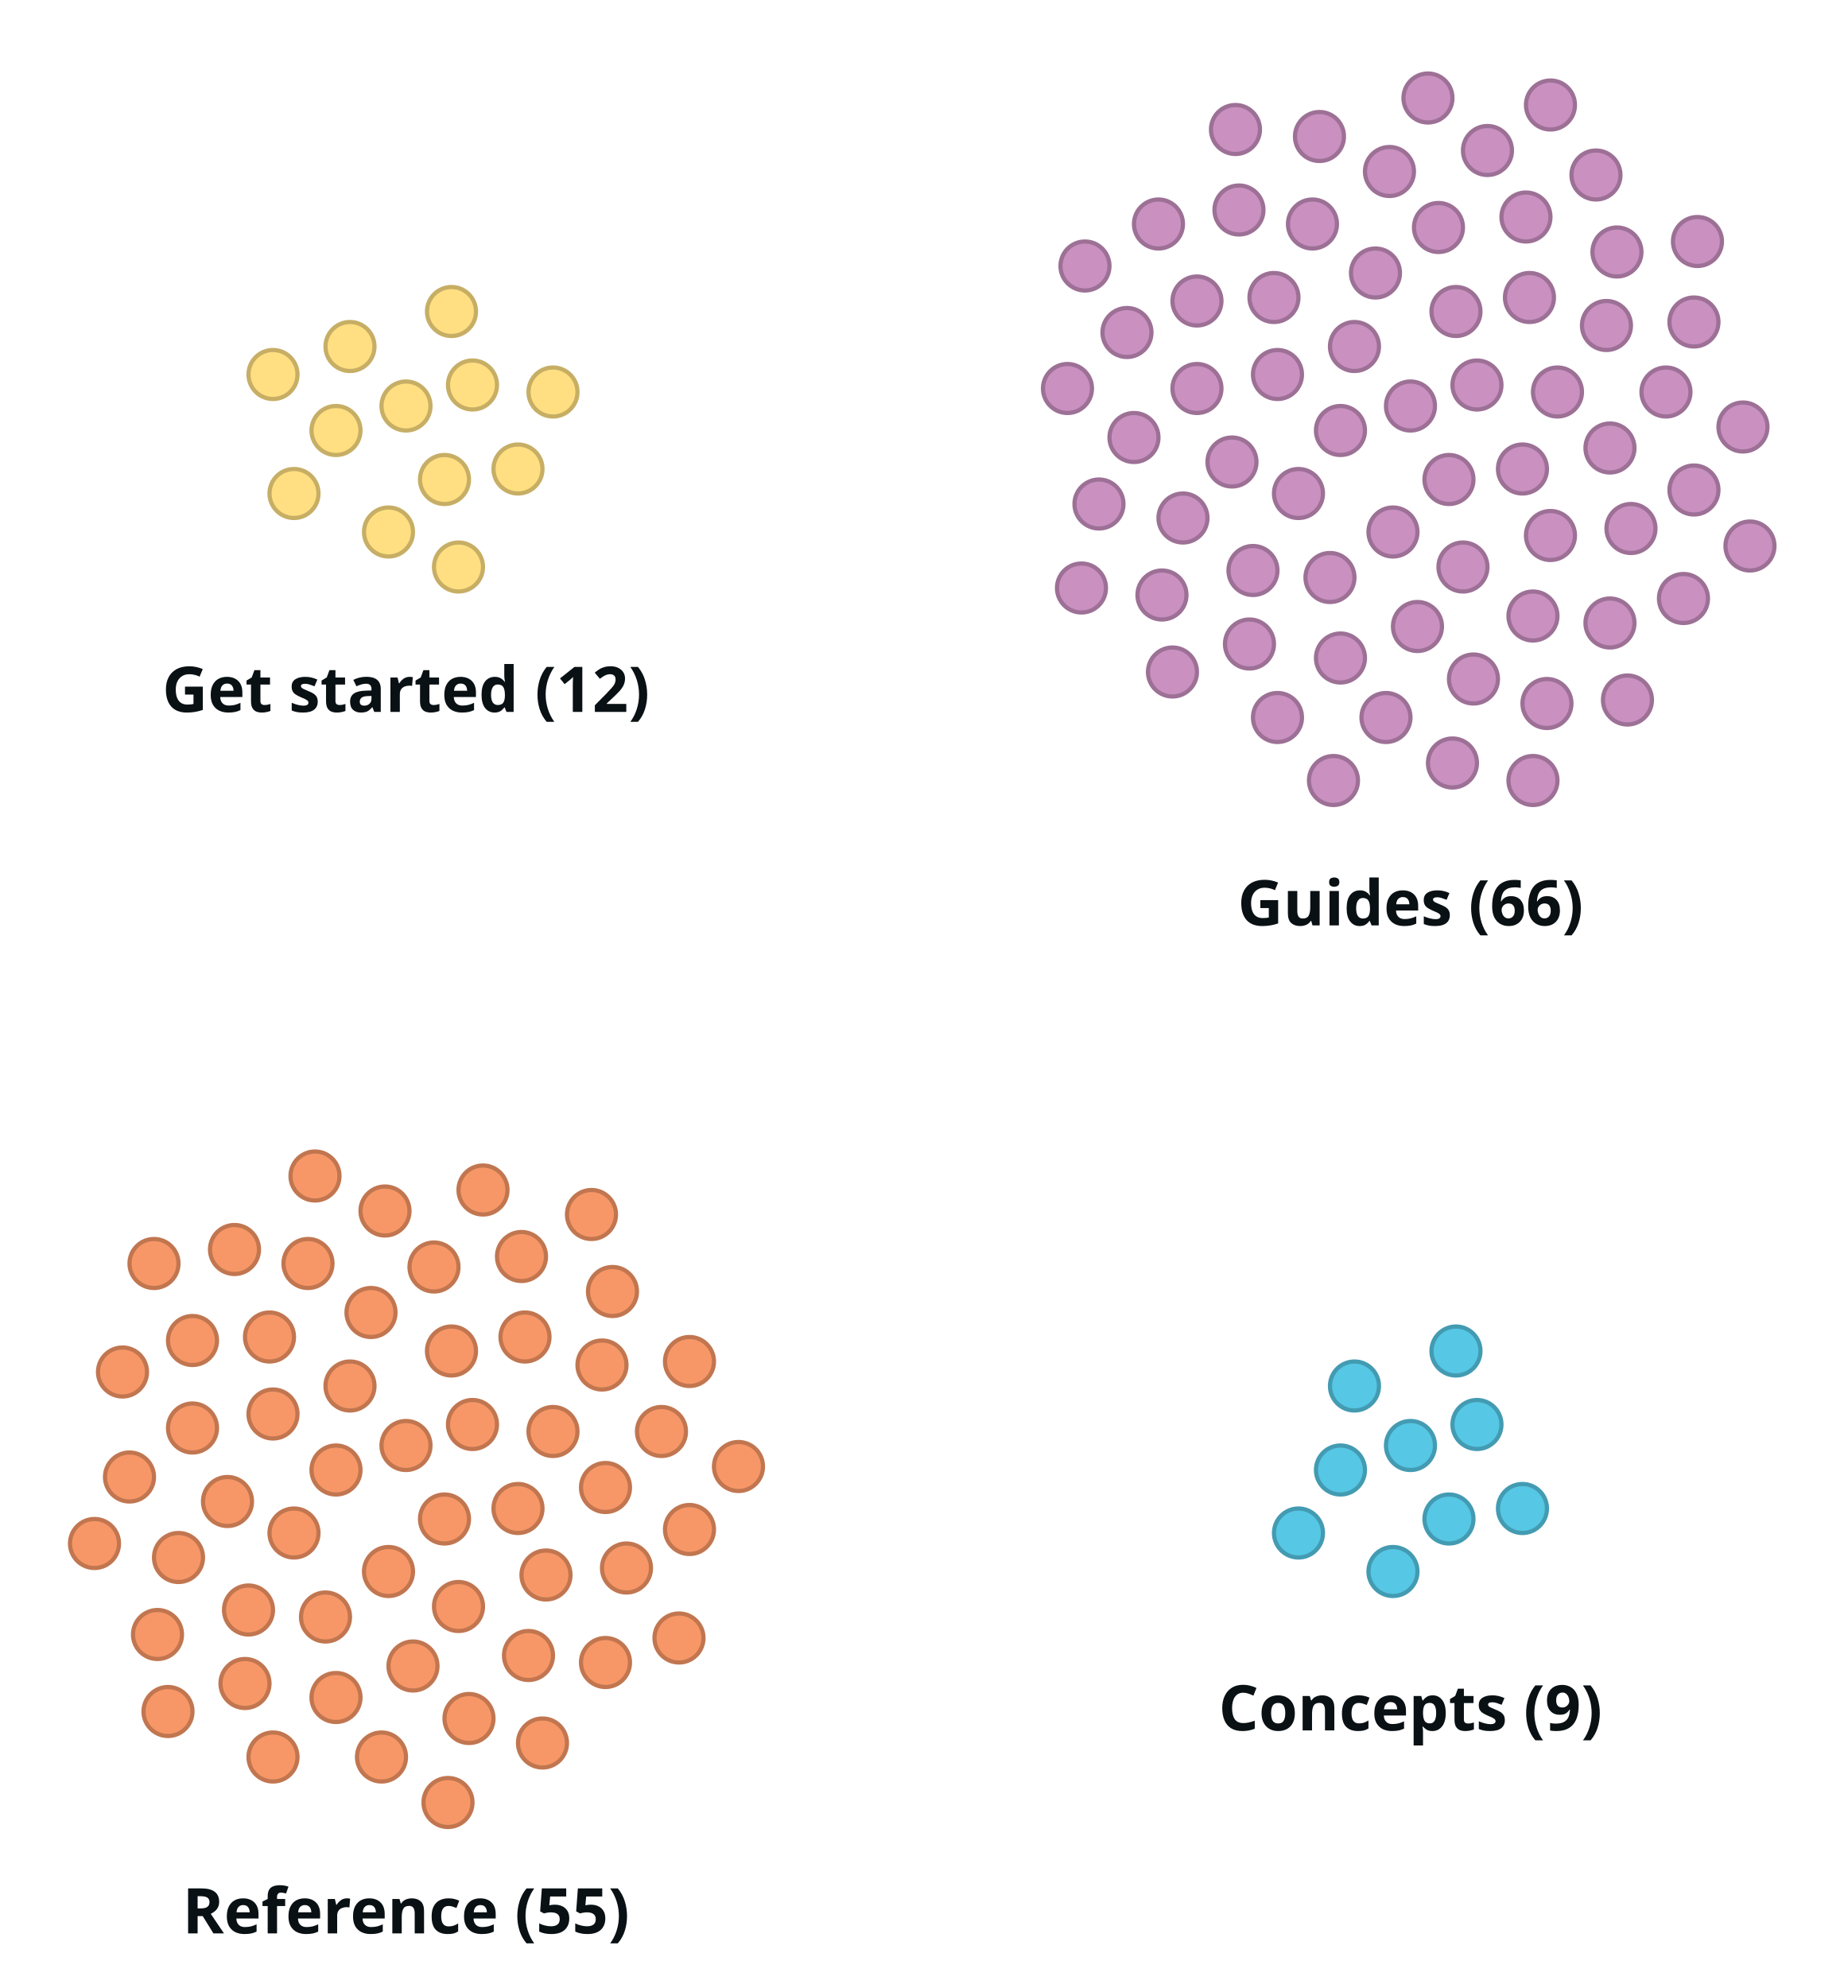
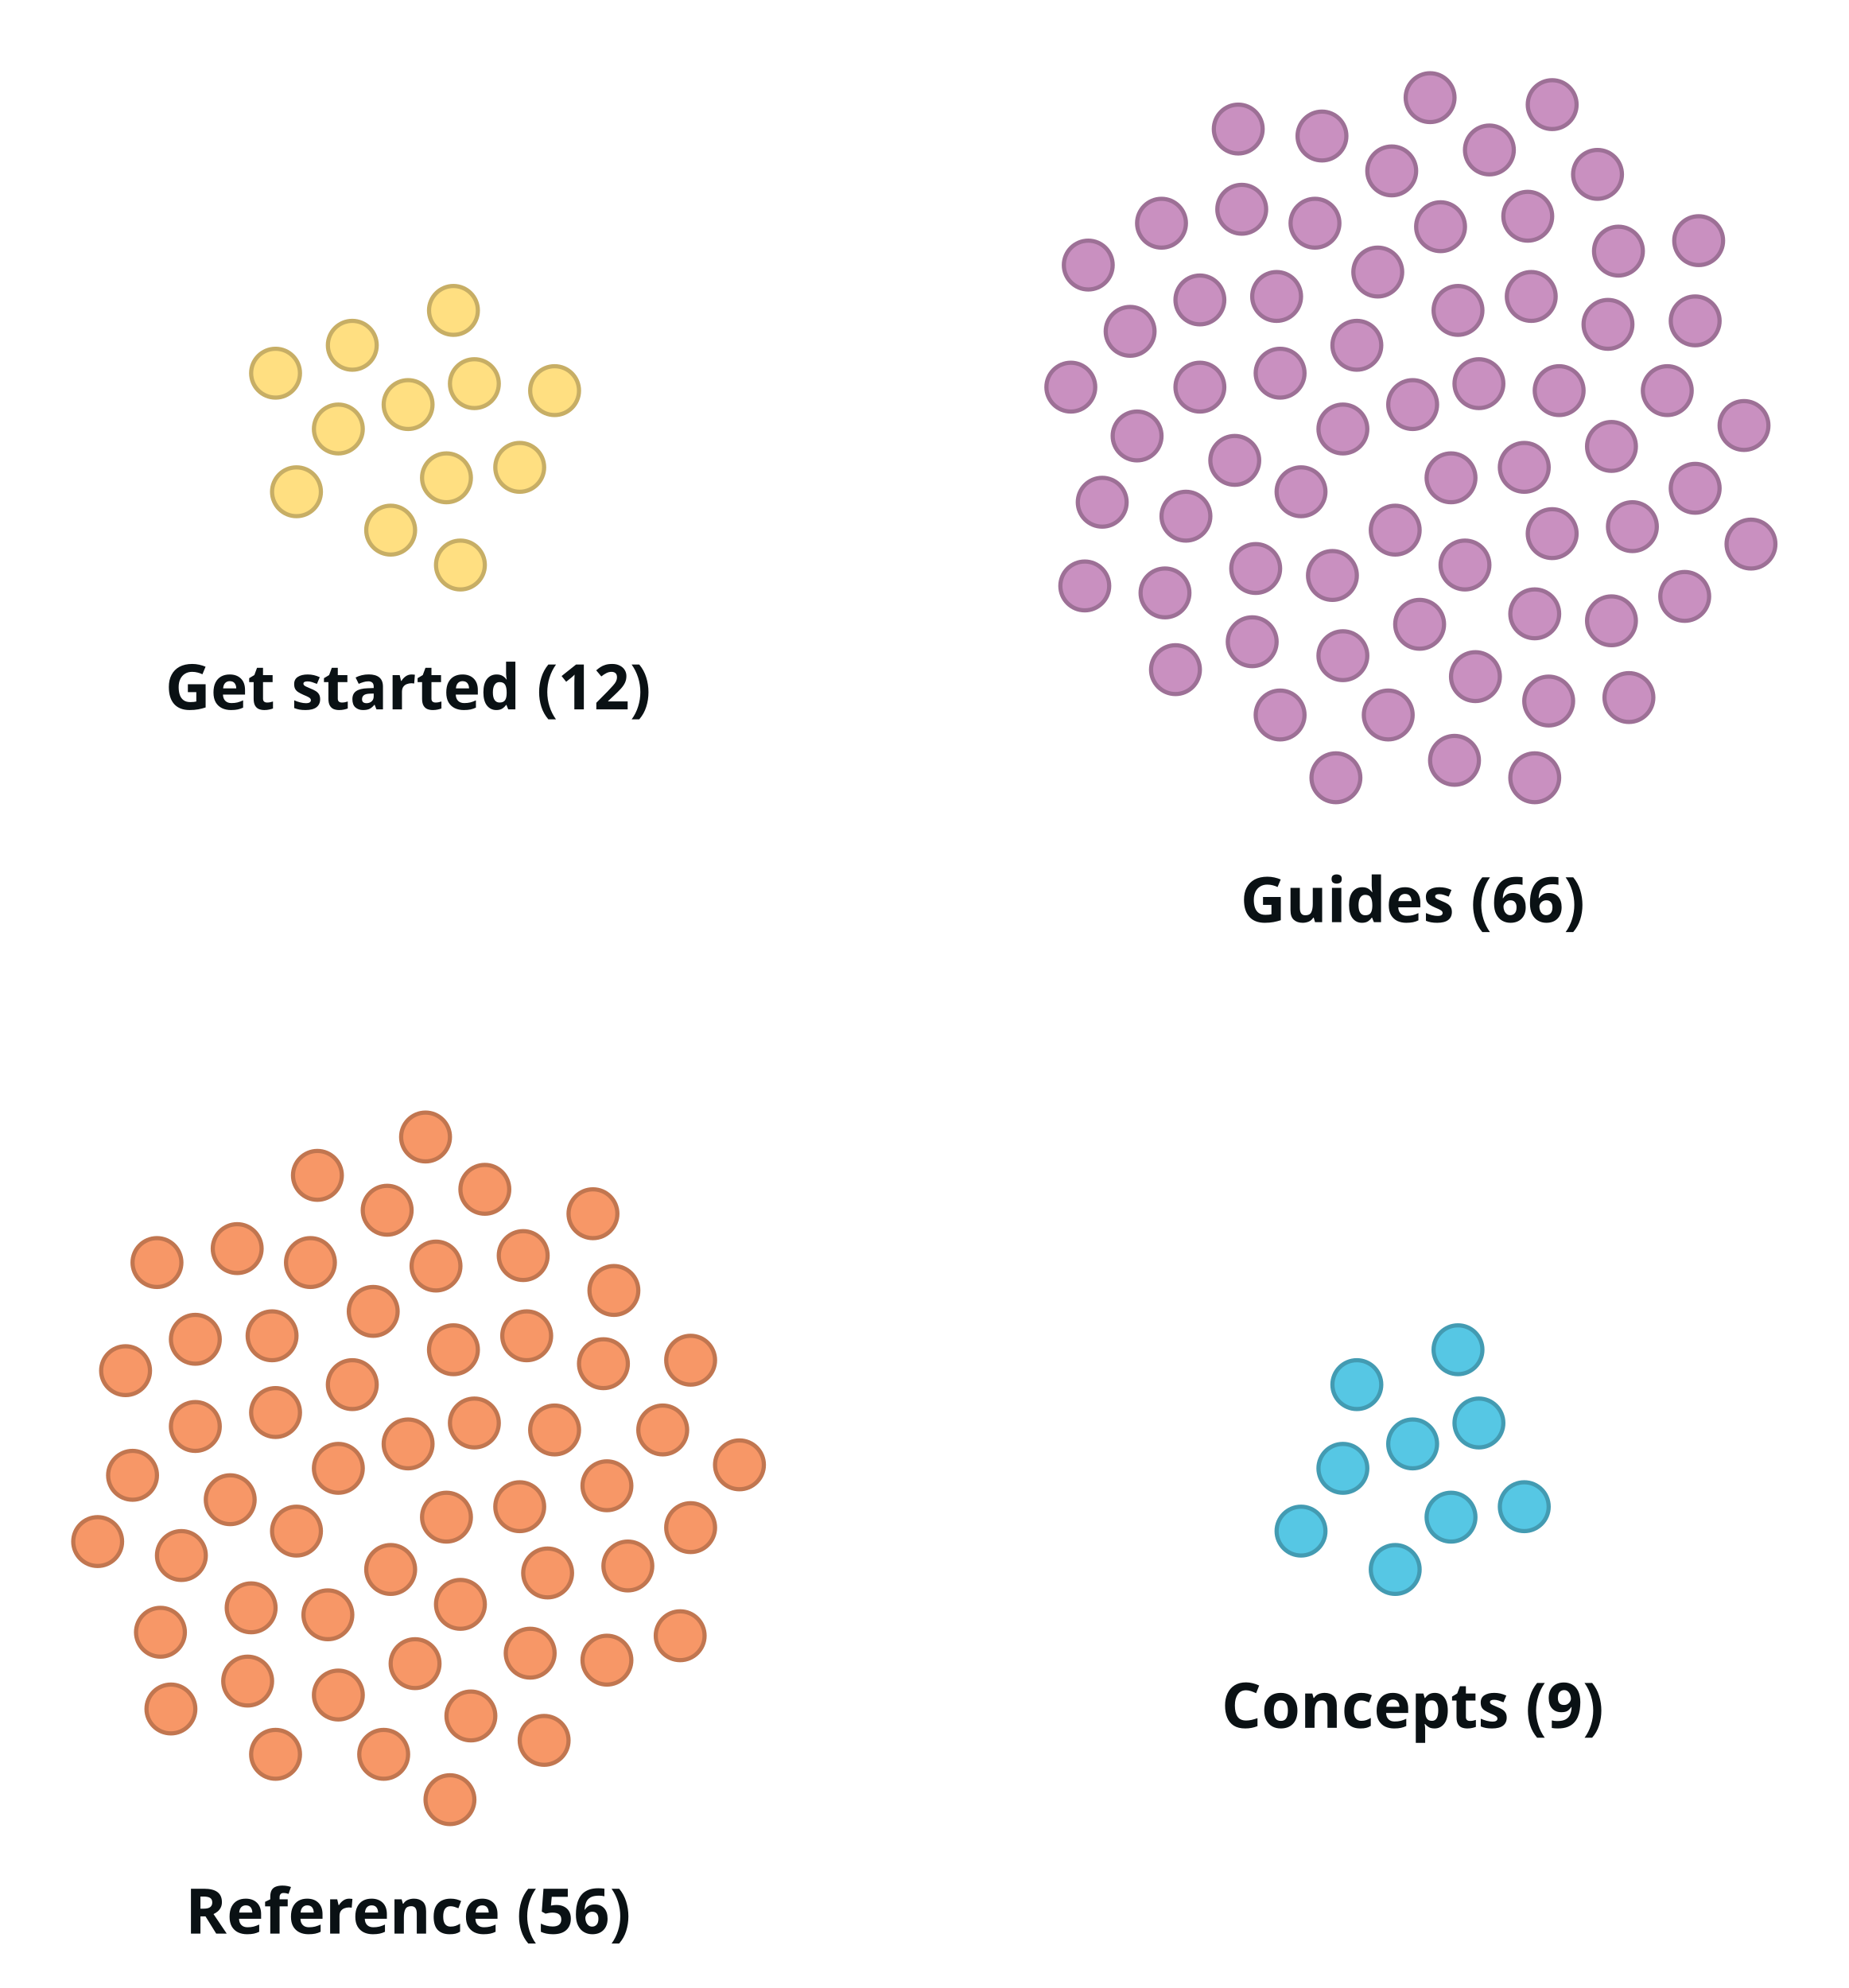
- <svg xmlns="http://www.w3.org/2000/svg" id="docs-graph-1-light" width="100%" style="max-width: 528px;" viewBox="0 0 528 568" role="img" aria-labelledby="docs-graph-1-light-title docs-graph-1-light-desc">
+ <svg xmlns="http://www.w3.org/2000/svg" id="docs-graph-1-light" width="100%" style="max-width: 530px;" viewBox="0 0 530 570" role="img" aria-labelledby="docs-graph-1-light-title docs-graph-1-light-desc">
  <style>#docs-graph-1-light{font-family:"Relate Sans",system-ui,sans-serif}#docs-graph-1-light .s-get-started{fill:#FFDF81;stroke:#C7AE65;stroke-width:1.2}#docs-graph-1-light .s-guides{fill:#C990C0;stroke:#9D7096;stroke-width:1.2}#docs-graph-1-light .s-reference{fill:#F79767;stroke:#C17650;stroke-width:1.2}#docs-graph-1-light .s-concepts{fill:#56C7E4;stroke:#439BB2;stroke-width:1.2}#docs-graph-1-light .sec{font-size:18px;font-weight:600;fill:#0A1114}</style>
-   <circle class="s-concepts" cx="403" cy="413" r="7" />
-   <circle class="s-concepts" cx="414" cy="434" r="7" />
-   <circle class="s-concepts" cx="383" cy="420" r="7" />
-   <circle class="s-concepts" cx="422" cy="407" r="7" />
-   <circle class="s-concepts" cx="398" cy="449" r="7" />
-   <circle class="s-concepts" cx="387" cy="396" r="7" />
-   <circle class="s-concepts" cx="435" cy="431" r="7" />
-   <circle class="s-concepts" cx="371" cy="438" r="7" />
-   <circle class="s-concepts" cx="416" cy="386" r="7" />
-   <circle class="s-get-started" cx="116" cy="116" r="7" />
-   <circle class="s-get-started" cx="127" cy="137" r="7" />
-   <circle class="s-get-started" cx="96" cy="123" r="7" />
-   <circle class="s-get-started" cx="135" cy="110" r="7" />
-   <circle class="s-get-started" cx="111" cy="152" r="7" />
-   <circle class="s-get-started" cx="100" cy="99" r="7" />
-   <circle class="s-get-started" cx="148" cy="134" r="7" />
-   <circle class="s-get-started" cx="84" cy="141" r="7" />
-   <circle class="s-get-started" cx="129" cy="89" r="7" />
-   <circle class="s-get-started" cx="131" cy="162" r="7" />
-   <circle class="s-get-started" cx="78" cy="107" r="7" />
-   <circle class="s-get-started" cx="158" cy="112" r="7" />
-   <circle class="s-guides" cx="403" cy="116" r="7" />
-   <circle class="s-guides" cx="414" cy="137" r="7" />
-   <circle class="s-guides" cx="383" cy="123" r="7" />
-   <circle class="s-guides" cx="422" cy="110" r="7" />
-   <circle class="s-guides" cx="398" cy="152" r="7" />
-   <circle class="s-guides" cx="387" cy="99" r="7" />
-   <circle class="s-guides" cx="435" cy="134" r="7" />
-   <circle class="s-guides" cx="371" cy="141" r="7" />
-   <circle class="s-guides" cx="416" cy="89" r="7" />
-   <circle class="s-guides" cx="418" cy="162" r="7" />
-   <circle class="s-guides" cx="365" cy="107" r="7" />
-   <circle class="s-guides" cx="445" cy="112" r="7" />
-   <circle class="s-guides" cx="380" cy="165" r="7" />
-   <circle class="s-guides" cx="393" cy="78" r="7" />
-   <circle class="s-guides" cx="443" cy="153" r="7" />
-   <circle class="s-guides" cx="352" cy="132" r="7" />
-   <circle class="s-guides" cx="437" cy="85" r="7" />
-   <circle class="s-guides" cx="405" cy="179" r="7" />
-   <circle class="s-guides" cx="364" cy="85" r="7" />
-   <circle class="s-guides" cx="460" cy="128" r="7" />
-   <circle class="s-guides" cx="358" cy="163" r="7" />
-   <circle class="s-guides" cx="411" cy="65" r="7" />
-   <circle class="s-guides" cx="438" cy="176" r="7" />
-   <circle class="s-guides" cx="342" cy="111" r="7" />
-   <circle class="s-guides" cx="459" cy="93" r="7" />
-   <circle class="s-guides" cx="383" cy="188" r="7" />
-   <circle class="s-guides" cx="375" cy="64" r="7" />
-   <circle class="s-guides" cx="466" cy="151" r="7" />
-   <circle class="s-guides" cx="338" cy="148" r="7" />
-   <circle class="s-guides" cx="436" cy="62" r="7" />
-   <circle class="s-guides" cx="421" cy="194" r="7" />
-   <circle class="s-guides" cx="342" cy="86" r="7" />
-   <circle class="s-guides" cx="476" cy="112" r="7" />
-   <circle class="s-guides" cx="357" cy="184" r="7" />
-   <circle class="s-guides" cx="397" cy="49" r="7" />
-   <circle class="s-guides" cx="460" cy="178" r="7" />
-   <circle class="s-guides" cx="324" cy="125" r="7" />
-   <circle class="s-guides" cx="462" cy="72" r="7" />
-   <circle class="s-guides" cx="396" cy="205" r="7" />
-   <circle class="s-guides" cx="354" cy="60" r="7" />
-   <circle class="s-guides" cx="484" cy="140" r="7" />
-   <circle class="s-guides" cx="332" cy="170" r="7" />
-   <circle class="s-guides" cx="425" cy="43" r="7" />
-   <circle class="s-guides" cx="442" cy="201" r="7" />
-   <circle class="s-guides" cx="322" cy="95" r="7" />
-   <circle class="s-guides" cx="484" cy="92" r="7" />
-   <circle class="s-guides" cx="365" cy="205" r="7" />
-   <circle class="s-guides" cx="377" cy="39" r="7" />
-   <circle class="s-guides" cx="481" cy="171" r="7" />
-   <circle class="s-guides" cx="314" cy="144" r="7" />
-   <circle class="s-guides" cx="456" cy="50" r="7" />
-   <circle class="s-guides" cx="415" cy="218" r="7" />
-   <circle class="s-guides" cx="331" cy="64" r="7" />
-   <circle class="s-guides" cx="498" cy="122" r="7" />
-   <circle class="s-guides" cx="335" cy="192" r="7" />
-   <circle class="s-guides" cx="408" cy="28" r="7" />
-   <circle class="s-guides" cx="465" cy="200" r="7" />
-   <circle class="s-guides" cx="305" cy="111" r="7" />
-   <circle class="s-guides" cx="485" cy="69" r="7" />
-   <circle class="s-guides" cx="381" cy="223" r="7" />
-   <circle class="s-guides" cx="353" cy="37" r="7" />
-   <circle class="s-guides" cx="500" cy="156" r="7" />
-   <circle class="s-guides" cx="309" cy="168" r="7" />
-   <circle class="s-guides" cx="443" cy="30" r="7" />
-   <circle class="s-guides" cx="438" cy="223" r="7" />
-   <circle class="s-guides" cx="310" cy="76" r="7" />
-   <circle class="s-reference" cx="116" cy="413" r="7" />
-   <circle class="s-reference" cx="127" cy="434" r="7" />
-   <circle class="s-reference" cx="96" cy="420" r="7" />
-   <circle class="s-reference" cx="135" cy="407" r="7" />
-   <circle class="s-reference" cx="111" cy="449" r="7" />
-   <circle class="s-reference" cx="100" cy="396" r="7" />
-   <circle class="s-reference" cx="148" cy="431" r="7" />
-   <circle class="s-reference" cx="84" cy="438" r="7" />
-   <circle class="s-reference" cx="129" cy="386" r="7" />
-   <circle class="s-reference" cx="131" cy="459" r="7" />
-   <circle class="s-reference" cx="78" cy="404" r="7" />
-   <circle class="s-reference" cx="158" cy="409" r="7" />
-   <circle class="s-reference" cx="93" cy="462" r="7" />
-   <circle class="s-reference" cx="106" cy="375" r="7" />
-   <circle class="s-reference" cx="156" cy="450" r="7" />
-   <circle class="s-reference" cx="65" cy="429" r="7" />
-   <circle class="s-reference" cx="150" cy="382" r="7" />
-   <circle class="s-reference" cx="118" cy="476" r="7" />
-   <circle class="s-reference" cx="77" cy="382" r="7" />
-   <circle class="s-reference" cx="173" cy="425" r="7" />
-   <circle class="s-reference" cx="71" cy="460" r="7" />
-   <circle class="s-reference" cx="124" cy="362" r="7" />
-   <circle class="s-reference" cx="151" cy="473" r="7" />
-   <circle class="s-reference" cx="55" cy="408" r="7" />
-   <circle class="s-reference" cx="172" cy="390" r="7" />
-   <circle class="s-reference" cx="96" cy="485" r="7" />
-   <circle class="s-reference" cx="88" cy="361" r="7" />
-   <circle class="s-reference" cx="179" cy="448" r="7" />
-   <circle class="s-reference" cx="51" cy="445" r="7" />
-   <circle class="s-reference" cx="149" cy="359" r="7" />
-   <circle class="s-reference" cx="134" cy="491" r="7" />
-   <circle class="s-reference" cx="55" cy="383" r="7" />
-   <circle class="s-reference" cx="189" cy="409" r="7" />
-   <circle class="s-reference" cx="70" cy="481" r="7" />
-   <circle class="s-reference" cx="110" cy="346" r="7" />
-   <circle class="s-reference" cx="173" cy="475" r="7" />
-   <circle class="s-reference" cx="37" cy="422" r="7" />
-   <circle class="s-reference" cx="175" cy="369" r="7" />
-   <circle class="s-reference" cx="109" cy="502" r="7" />
-   <circle class="s-reference" cx="67" cy="357" r="7" />
-   <circle class="s-reference" cx="197" cy="437" r="7" />
-   <circle class="s-reference" cx="45" cy="467" r="7" />
-   <circle class="s-reference" cx="138" cy="340" r="7" />
-   <circle class="s-reference" cx="155" cy="498" r="7" />
-   <circle class="s-reference" cx="35" cy="392" r="7" />
-   <circle class="s-reference" cx="197" cy="389" r="7" />
-   <circle class="s-reference" cx="78" cy="502" r="7" />
-   <circle class="s-reference" cx="90" cy="336" r="7" />
-   <circle class="s-reference" cx="194" cy="468" r="7" />
-   <circle class="s-reference" cx="27" cy="441" r="7" />
-   <circle class="s-reference" cx="169" cy="347" r="7" />
-   <circle class="s-reference" cx="128" cy="515" r="7" />
-   <circle class="s-reference" cx="44" cy="361" r="7" />
-   <circle class="s-reference" cx="211" cy="419" r="7" />
-   <circle class="s-reference" cx="48" cy="489" r="7" />
-   <text class="sec" x="116" y="203.4" text-anchor="middle">Get started (12)</text>
-   <text class="sec" x="403" y="264.4" text-anchor="middle">Guides (66)</text>
-   <text class="sec" x="116" y="552.4" text-anchor="middle">Reference (55)</text>
-   <text class="sec" x="403" y="494.4" text-anchor="middle">Concepts (9)</text>
+   <circle class="s-concepts" cx="405" cy="414" r="7" />
+   <circle class="s-concepts" cx="416" cy="435" r="7" />
+   <circle class="s-concepts" cx="385" cy="421" r="7" />
+   <circle class="s-concepts" cx="424" cy="408" r="7" />
+   <circle class="s-concepts" cx="400" cy="450" r="7" />
+   <circle class="s-concepts" cx="389" cy="397" r="7" />
+   <circle class="s-concepts" cx="437" cy="432" r="7" />
+   <circle class="s-concepts" cx="373" cy="439" r="7" />
+   <circle class="s-concepts" cx="418" cy="387" r="7" />
+   <circle class="s-get-started" cx="117" cy="116" r="7" />
+   <circle class="s-get-started" cx="128" cy="137" r="7" />
+   <circle class="s-get-started" cx="97" cy="123" r="7" />
+   <circle class="s-get-started" cx="136" cy="110" r="7" />
+   <circle class="s-get-started" cx="112" cy="152" r="7" />
+   <circle class="s-get-started" cx="101" cy="99" r="7" />
+   <circle class="s-get-started" cx="149" cy="134" r="7" />
+   <circle class="s-get-started" cx="85" cy="141" r="7" />
+   <circle class="s-get-started" cx="130" cy="89" r="7" />
+   <circle class="s-get-started" cx="132" cy="162" r="7" />
+   <circle class="s-get-started" cx="79" cy="107" r="7" />
+   <circle class="s-get-started" cx="159" cy="112" r="7" />
+   <circle class="s-guides" cx="405" cy="116" r="7" />
+   <circle class="s-guides" cx="416" cy="137" r="7" />
+   <circle class="s-guides" cx="385" cy="123" r="7" />
+   <circle class="s-guides" cx="424" cy="110" r="7" />
+   <circle class="s-guides" cx="400" cy="152" r="7" />
+   <circle class="s-guides" cx="389" cy="99" r="7" />
+   <circle class="s-guides" cx="437" cy="134" r="7" />
+   <circle class="s-guides" cx="373" cy="141" r="7" />
+   <circle class="s-guides" cx="418" cy="89" r="7" />
+   <circle class="s-guides" cx="420" cy="162" r="7" />
+   <circle class="s-guides" cx="367" cy="107" r="7" />
+   <circle class="s-guides" cx="447" cy="112" r="7" />
+   <circle class="s-guides" cx="382" cy="165" r="7" />
+   <circle class="s-guides" cx="395" cy="78" r="7" />
+   <circle class="s-guides" cx="445" cy="153" r="7" />
+   <circle class="s-guides" cx="354" cy="132" r="7" />
+   <circle class="s-guides" cx="439" cy="85" r="7" />
+   <circle class="s-guides" cx="407" cy="179" r="7" />
+   <circle class="s-guides" cx="366" cy="85" r="7" />
+   <circle class="s-guides" cx="462" cy="128" r="7" />
+   <circle class="s-guides" cx="360" cy="163" r="7" />
+   <circle class="s-guides" cx="413" cy="65" r="7" />
+   <circle class="s-guides" cx="440" cy="176" r="7" />
+   <circle class="s-guides" cx="344" cy="111" r="7" />
+   <circle class="s-guides" cx="461" cy="93" r="7" />
+   <circle class="s-guides" cx="385" cy="188" r="7" />
+   <circle class="s-guides" cx="377" cy="64" r="7" />
+   <circle class="s-guides" cx="468" cy="151" r="7" />
+   <circle class="s-guides" cx="340" cy="148" r="7" />
+   <circle class="s-guides" cx="438" cy="62" r="7" />
+   <circle class="s-guides" cx="423" cy="194" r="7" />
+   <circle class="s-guides" cx="344" cy="86" r="7" />
+   <circle class="s-guides" cx="478" cy="112" r="7" />
+   <circle class="s-guides" cx="359" cy="184" r="7" />
+   <circle class="s-guides" cx="399" cy="49" r="7" />
+   <circle class="s-guides" cx="462" cy="178" r="7" />
+   <circle class="s-guides" cx="326" cy="125" r="7" />
+   <circle class="s-guides" cx="464" cy="72" r="7" />
+   <circle class="s-guides" cx="398" cy="205" r="7" />
+   <circle class="s-guides" cx="356" cy="60" r="7" />
+   <circle class="s-guides" cx="486" cy="140" r="7" />
+   <circle class="s-guides" cx="334" cy="170" r="7" />
+   <circle class="s-guides" cx="427" cy="43" r="7" />
+   <circle class="s-guides" cx="444" cy="201" r="7" />
+   <circle class="s-guides" cx="324" cy="95" r="7" />
+   <circle class="s-guides" cx="486" cy="92" r="7" />
+   <circle class="s-guides" cx="367" cy="205" r="7" />
+   <circle class="s-guides" cx="379" cy="39" r="7" />
+   <circle class="s-guides" cx="483" cy="171" r="7" />
+   <circle class="s-guides" cx="316" cy="144" r="7" />
+   <circle class="s-guides" cx="458" cy="50" r="7" />
+   <circle class="s-guides" cx="417" cy="218" r="7" />
+   <circle class="s-guides" cx="333" cy="64" r="7" />
+   <circle class="s-guides" cx="500" cy="122" r="7" />
+   <circle class="s-guides" cx="337" cy="192" r="7" />
+   <circle class="s-guides" cx="410" cy="28" r="7" />
+   <circle class="s-guides" cx="467" cy="200" r="7" />
+   <circle class="s-guides" cx="307" cy="111" r="7" />
+   <circle class="s-guides" cx="487" cy="69" r="7" />
+   <circle class="s-guides" cx="383" cy="223" r="7" />
+   <circle class="s-guides" cx="355" cy="37" r="7" />
+   <circle class="s-guides" cx="502" cy="156" r="7" />
+   <circle class="s-guides" cx="311" cy="168" r="7" />
+   <circle class="s-guides" cx="445" cy="30" r="7" />
+   <circle class="s-guides" cx="440" cy="223" r="7" />
+   <circle class="s-guides" cx="312" cy="76" r="7" />
+   <circle class="s-reference" cx="117" cy="414" r="7" />
+   <circle class="s-reference" cx="128" cy="435" r="7" />
+   <circle class="s-reference" cx="97" cy="421" r="7" />
+   <circle class="s-reference" cx="136" cy="408" r="7" />
+   <circle class="s-reference" cx="112" cy="450" r="7" />
+   <circle class="s-reference" cx="101" cy="397" r="7" />
+   <circle class="s-reference" cx="149" cy="432" r="7" />
+   <circle class="s-reference" cx="85" cy="439" r="7" />
+   <circle class="s-reference" cx="130" cy="387" r="7" />
+   <circle class="s-reference" cx="132" cy="460" r="7" />
+   <circle class="s-reference" cx="79" cy="405" r="7" />
+   <circle class="s-reference" cx="159" cy="410" r="7" />
+   <circle class="s-reference" cx="94" cy="463" r="7" />
+   <circle class="s-reference" cx="107" cy="376" r="7" />
+   <circle class="s-reference" cx="157" cy="451" r="7" />
+   <circle class="s-reference" cx="66" cy="430" r="7" />
+   <circle class="s-reference" cx="151" cy="383" r="7" />
+   <circle class="s-reference" cx="119" cy="477" r="7" />
+   <circle class="s-reference" cx="78" cy="383" r="7" />
+   <circle class="s-reference" cx="174" cy="426" r="7" />
+   <circle class="s-reference" cx="72" cy="461" r="7" />
+   <circle class="s-reference" cx="125" cy="363" r="7" />
+   <circle class="s-reference" cx="152" cy="474" r="7" />
+   <circle class="s-reference" cx="56" cy="409" r="7" />
+   <circle class="s-reference" cx="173" cy="391" r="7" />
+   <circle class="s-reference" cx="97" cy="486" r="7" />
+   <circle class="s-reference" cx="89" cy="362" r="7" />
+   <circle class="s-reference" cx="180" cy="449" r="7" />
+   <circle class="s-reference" cx="52" cy="446" r="7" />
+   <circle class="s-reference" cx="150" cy="360" r="7" />
+   <circle class="s-reference" cx="135" cy="492" r="7" />
+   <circle class="s-reference" cx="56" cy="384" r="7" />
+   <circle class="s-reference" cx="190" cy="410" r="7" />
+   <circle class="s-reference" cx="71" cy="482" r="7" />
+   <circle class="s-reference" cx="111" cy="347" r="7" />
+   <circle class="s-reference" cx="174" cy="476" r="7" />
+   <circle class="s-reference" cx="38" cy="423" r="7" />
+   <circle class="s-reference" cx="176" cy="370" r="7" />
+   <circle class="s-reference" cx="110" cy="503" r="7" />
+   <circle class="s-reference" cx="68" cy="358" r="7" />
+   <circle class="s-reference" cx="198" cy="438" r="7" />
+   <circle class="s-reference" cx="46" cy="468" r="7" />
+   <circle class="s-reference" cx="139" cy="341" r="7" />
+   <circle class="s-reference" cx="156" cy="499" r="7" />
+   <circle class="s-reference" cx="36" cy="393" r="7" />
+   <circle class="s-reference" cx="198" cy="390" r="7" />
+   <circle class="s-reference" cx="79" cy="503" r="7" />
+   <circle class="s-reference" cx="91" cy="337" r="7" />
+   <circle class="s-reference" cx="195" cy="469" r="7" />
+   <circle class="s-reference" cx="28" cy="442" r="7" />
+   <circle class="s-reference" cx="170" cy="348" r="7" />
+   <circle class="s-reference" cx="129" cy="516" r="7" />
+   <circle class="s-reference" cx="45" cy="362" r="7" />
+   <circle class="s-reference" cx="212" cy="420" r="7" />
+   <circle class="s-reference" cx="49" cy="490" r="7" />
+   <circle class="s-reference" cx="122" cy="326" r="7" />
+   <text class="sec" x="117" y="203.4" text-anchor="middle">Get started (12)</text>
+   <text class="sec" x="405" y="264.4" text-anchor="middle">Guides (66)</text>
+   <text class="sec" x="117" y="554.4" text-anchor="middle">Reference (56)</text>
+   <text class="sec" x="405" y="495.4" text-anchor="middle">Concepts (9)</text>
</svg>
